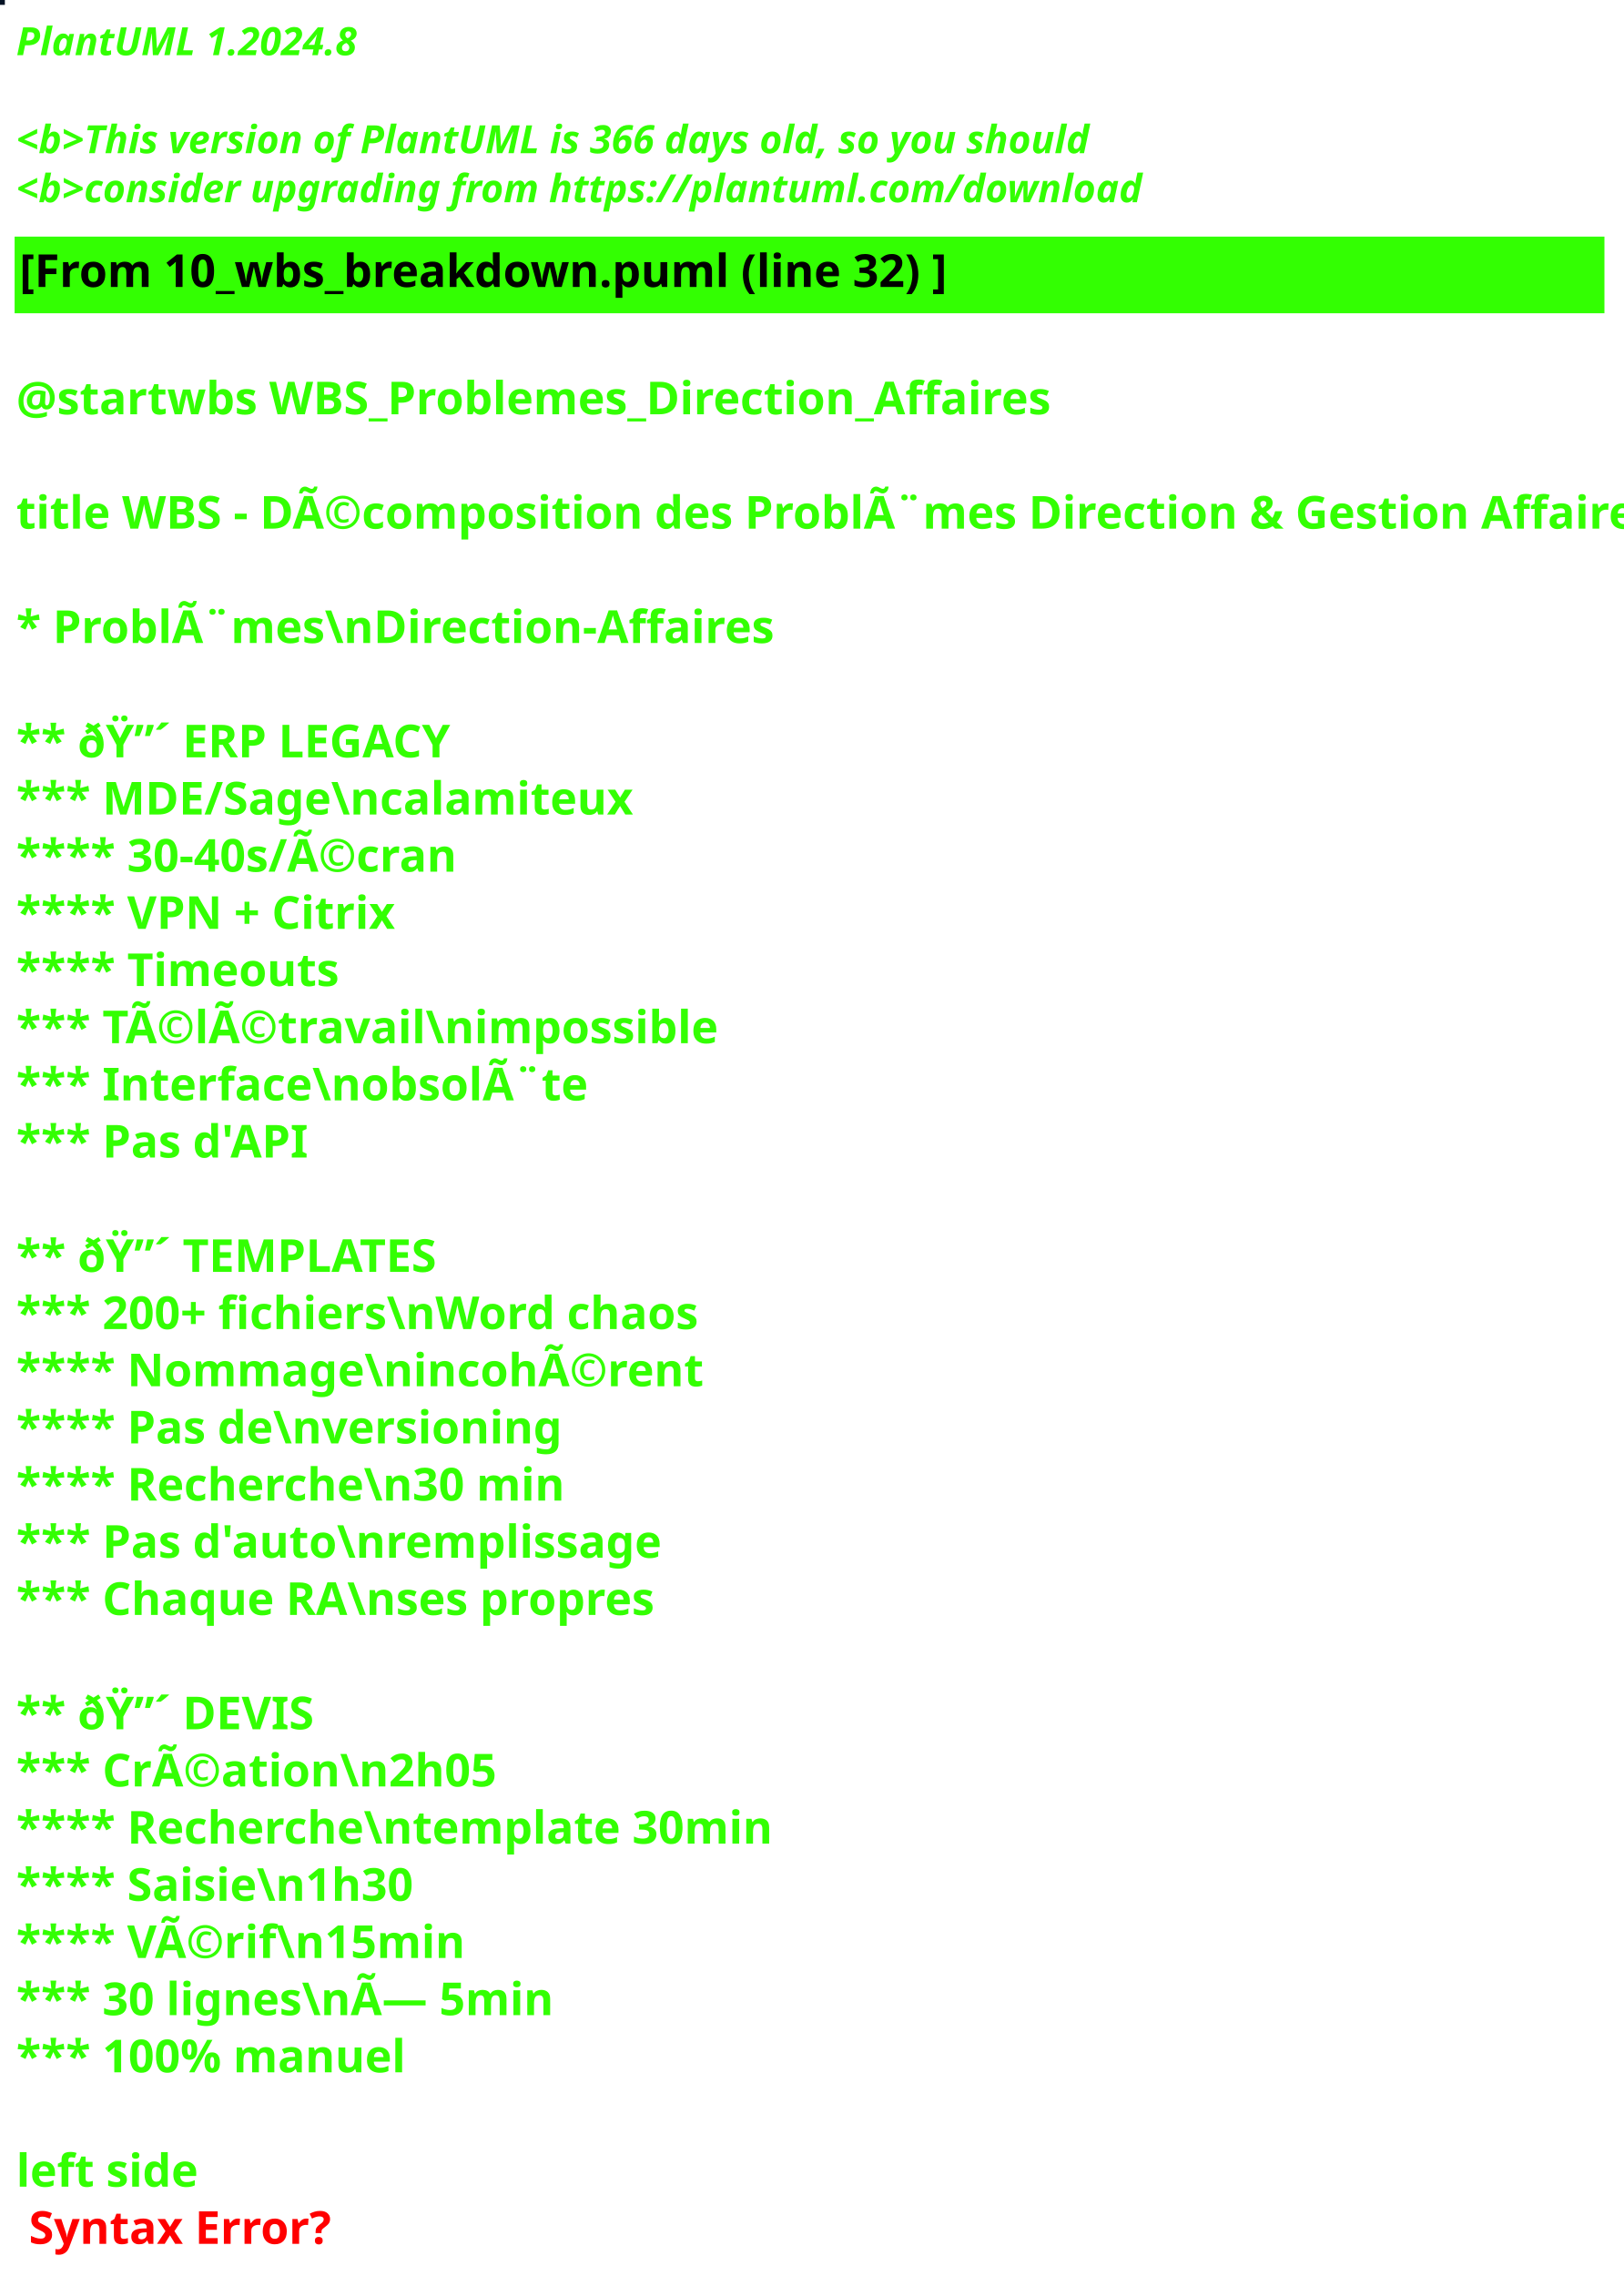
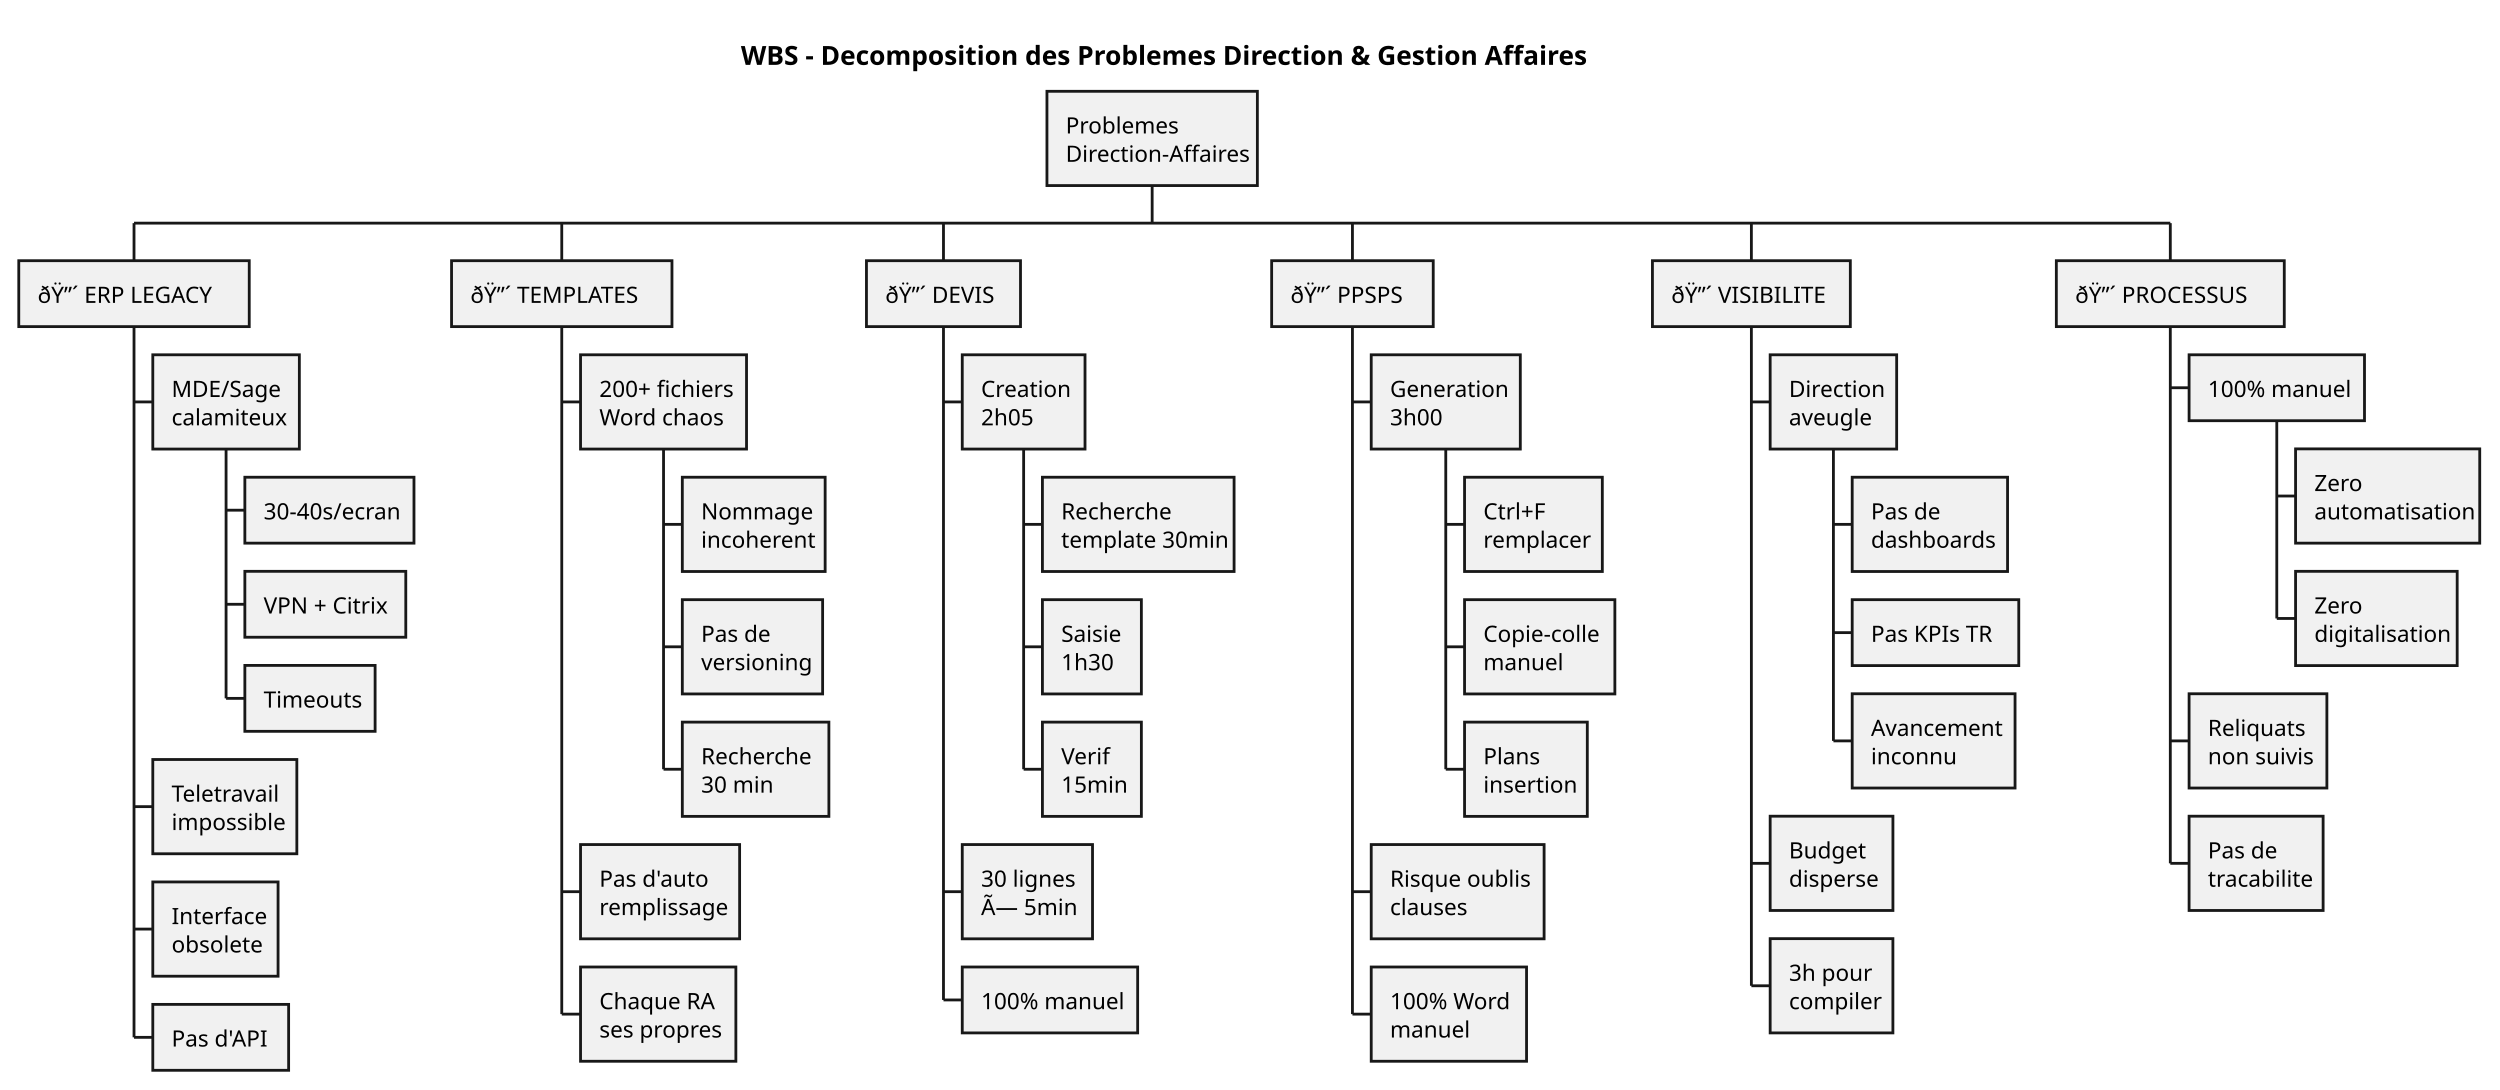
- <svg xmlns="http://www.w3.org/2000/svg" contentStyleType="text/css" height="701px" preserveAspectRatio="none" style="width:500px;height:701px;background:#000000;" version="1.1" viewBox="0 0 500 701" width="500px" zoomAndPan="magnify">
+ <svg xmlns="http://www.w3.org/2000/svg" contentStyleType="text/css" height="580px" preserveAspectRatio="none" style="width:1331px;height:580px;background:#FFFFFF;" version="1.1" viewBox="0 0 1331 580" width="1331px" zoomAndPan="magnify">
  <defs />
  <g>
-     <rect fill="#051325" height="1" style="stroke:#051325;stroke-width:1;" width="1" x="0" y="0" />
-     <text fill="#33FF02" font-family="sans-serif" font-size="12" font-style="italic" font-weight="bold" lengthAdjust="spacing" textLength="105.375" x="5" y="17">PlantUML 1.2024.8</text>
-     <text fill="#33FF02" font-family="sans-serif" font-size="12" font-style="italic" font-weight="bold" lengthAdjust="spacing" textLength="3.334" x="5" y="32.094"> </text>
-     <text fill="#33FF02" font-family="sans-serif" font-size="12" font-style="italic" font-weight="bold" lengthAdjust="spacing" textLength="342.07" x="5" y="47.188">&lt;b&gt;This version of PlantUML is 366 days old, so you should</text>
-     <text fill="#33FF02" font-family="sans-serif" font-size="12" font-style="italic" font-weight="bold" lengthAdjust="spacing" textLength="344.01" x="5" y="62.281">&lt;b&gt;consider upgrading from https://plantuml.com/download</text>
-     <rect fill="#33FF02" height="22.609" style="stroke:#33FF02;stroke-width:1;" width="488.708" x="5" y="73.375" />
-     <text fill="#000000" font-family="sans-serif" font-size="14" font-weight="bold" lengthAdjust="spacing" textLength="278.503" x="6" y="88.375">[From 10_wbs_breakdown.puml (line 32) ]</text>
-     <text fill="#33FF02" font-family="sans-serif" font-size="14" font-weight="bold" lengthAdjust="spacing" textLength="3.89" x="5" y="109.984"> </text>
-     <text fill="#33FF02" font-family="sans-serif" font-size="14" font-weight="bold" lengthAdjust="spacing" textLength="315.526" x="5" y="127.594">@startwbs WBS_Problemes_Direction_Affaires</text>
-     <text fill="#33FF02" font-family="sans-serif" font-size="14" font-weight="bold" lengthAdjust="spacing" textLength="3.89" x="5" y="145.203"> </text>
-     <text fill="#33FF02" font-family="sans-serif" font-size="14" font-weight="bold" lengthAdjust="spacing" textLength="488.708" x="5" y="162.812">title WBS - DÃ©composition des ProblÃ¨mes Direction &amp; Gestion Affaires</text>
-     <text fill="#33FF02" font-family="sans-serif" font-size="14" font-weight="bold" lengthAdjust="spacing" textLength="3.89" x="5" y="180.422"> </text>
-     <text fill="#33FF02" font-family="sans-serif" font-size="14" font-weight="bold" lengthAdjust="spacing" textLength="217.82" x="5" y="198.031">* ProblÃ¨mes\nDirection-Affaires</text>
-     <text fill="#33FF02" font-family="sans-serif" font-size="14" font-weight="bold" lengthAdjust="spacing" textLength="3.89" x="5" y="215.641"> </text>
-     <text fill="#33FF02" font-family="sans-serif" font-size="14" font-weight="bold" lengthAdjust="spacing" textLength="139.241" x="5" y="233.25">** ðŸ”´ ERP LEGACY</text>
-     <text fill="#33FF02" font-family="sans-serif" font-size="14" font-weight="bold" lengthAdjust="spacing" textLength="173.51" x="5" y="250.859">*** MDE/Sage\ncalamiteux</text>
-     <text fill="#33FF02" font-family="sans-serif" font-size="14" font-weight="bold" lengthAdjust="spacing" textLength="123.163" x="5" y="268.469">**** 30-40s/Ã©cran</text>
-     <text fill="#33FF02" font-family="sans-serif" font-size="14" font-weight="bold" lengthAdjust="spacing" textLength="106.21" x="5" y="286.078">**** VPN + Citrix</text>
-     <text fill="#33FF02" font-family="sans-serif" font-size="14" font-weight="bold" lengthAdjust="spacing" textLength="87.91" x="5" y="303.688">**** Timeouts</text>
-     <text fill="#33FF02" font-family="sans-serif" font-size="14" font-weight="bold" lengthAdjust="spacing" textLength="200.348" x="5" y="321.297">*** TÃ©lÃ©travail\nimpossible</text>
-     <text fill="#33FF02" font-family="sans-serif" font-size="14" font-weight="bold" lengthAdjust="spacing" textLength="155.586" x="5" y="338.906">*** Interface\nobsolÃ¨te</text>
-     <text fill="#33FF02" font-family="sans-serif" font-size="14" font-weight="bold" lengthAdjust="spacing" textLength="84.253" x="5" y="356.516">*** Pas d'API</text>
-     <text fill="#33FF02" font-family="sans-serif" font-size="14" font-weight="bold" lengthAdjust="spacing" textLength="3.89" x="5" y="374.125"> </text>
-     <text fill="#33FF02" font-family="sans-serif" font-size="14" font-weight="bold" lengthAdjust="spacing" textLength="133.007" x="5" y="391.734">** ðŸ”´ TEMPLATES</text>
-     <text fill="#33FF02" font-family="sans-serif" font-size="14" font-weight="bold" lengthAdjust="spacing" textLength="198.017" x="5" y="409.344">*** 200+ fichiers\nWord chaos</text>
-     <text fill="#33FF02" font-family="sans-serif" font-size="14" font-weight="bold" lengthAdjust="spacing" textLength="190.012" x="5" y="426.953">**** Nommage\nincohÃ©rent</text>
-     <text fill="#33FF02" font-family="sans-serif" font-size="14" font-weight="bold" lengthAdjust="spacing" textLength="154.055" x="5" y="444.562">**** Pas de\nversioning</text>
-     <text fill="#33FF02" font-family="sans-serif" font-size="14" font-weight="bold" lengthAdjust="spacing" textLength="154.068" x="5" y="462.172">**** Recherche\n30 min</text>
-     <text fill="#33FF02" font-family="sans-serif" font-size="14" font-weight="bold" lengthAdjust="spacing" textLength="184.618" x="5" y="479.781">*** Pas d'auto\nremplissage</text>
-     <text fill="#33FF02" font-family="sans-serif" font-size="14" font-weight="bold" lengthAdjust="spacing" textLength="187.496" x="5" y="497.391">*** Chaque RA\nses propres</text>
-     <text fill="#33FF02" font-family="sans-serif" font-size="14" font-weight="bold" lengthAdjust="spacing" textLength="3.89" x="5" y="515"> </text>
-     <text fill="#33FF02" font-family="sans-serif" font-size="14" font-weight="bold" lengthAdjust="spacing" textLength="90.241" x="5" y="532.609">** ðŸ”´ DEVIS</text>
-     <text fill="#33FF02" font-family="sans-serif" font-size="14" font-weight="bold" lengthAdjust="spacing" textLength="134.012" x="5" y="550.219">*** CrÃ©ation\n2h05</text>
-     <text fill="#33FF02" font-family="sans-serif" font-size="14" font-weight="bold" lengthAdjust="spacing" textLength="211.641" x="5" y="567.828">**** Recherche\ntemplate 30min</text>
-     <text fill="#33FF02" font-family="sans-serif" font-size="14" font-weight="bold" lengthAdjust="spacing" textLength="110.51" x="5" y="585.438">**** Saisie\n1h30</text>
-     <text fill="#33FF02" font-family="sans-serif" font-size="14" font-weight="bold" lengthAdjust="spacing" textLength="122.35" x="5" y="603.047">**** VÃ©rif\n15min</text>
-     <text fill="#33FF02" font-family="sans-serif" font-size="14" font-weight="bold" lengthAdjust="spacing" textLength="153.706" x="5" y="620.656">*** 30 lignes\nÃ— 5min</text>
-     <text fill="#33FF02" font-family="sans-serif" font-size="14" font-weight="bold" lengthAdjust="spacing" textLength="108.944" x="5" y="638.266">*** 100% manuel</text>
-     <text fill="#33FF02" font-family="sans-serif" font-size="14" font-weight="bold" lengthAdjust="spacing" textLength="3.89" x="5" y="655.875"> </text>
-     <text fill="#33FF02" font-family="sans-serif" font-size="14" font-weight="bold" lengthAdjust="spacing" text-decoration="wavy underline" textLength="52.903" x="5" y="673.484">left side</text>
-     <text fill="#FF0000" font-family="sans-serif" font-size="14" font-weight="bold" lengthAdjust="spacing" textLength="92.586" x="8.89" y="691.094">Syntax Error?</text>
+     <text fill="#000000" font-family="sans-serif" font-size="14" font-weight="bold" lengthAdjust="spacing" textLength="440.303" x="394.454" y="34.533">WBS - Decomposition des Problemes Direction &amp; Gestion Affaires</text>
+     <line style="stroke:#181818;stroke-width:1.5;" x1="71.349" x2="71.349" y1="118.797" y2="138.797" />
+     <rect fill="#F1F1F1" height="35.094" style="stroke:#181818;stroke-width:1.5;" width="122.697" x="10" y="138.797" />
+     <text fill="#000000" font-family="sans-serif" font-size="12" lengthAdjust="spacing" textLength="102.697" x="20" y="161.254">ðŸ”´ ERP LEGACY</text>
+     <line style="stroke:#181818;stroke-width:1.5;" x1="71.349" x2="81.349" y1="213.984" y2="213.984" />
+     <rect fill="#F1F1F1" height="50.188" style="stroke:#181818;stroke-width:1.5;" width="78.025" x="81.349" y="188.891" />
+     <text fill="#000000" font-family="sans-serif" font-size="12" lengthAdjust="spacing" textLength="58.025" x="91.349" y="211.348">MDE/Sage</text>
+     <text fill="#000000" font-family="sans-serif" font-size="12" lengthAdjust="spacing" textLength="57.357" x="91.349" y="226.441">calamiteux</text>
+     <line style="stroke:#181818;stroke-width:1.5;" x1="120.361" x2="130.361" y1="271.625" y2="271.625" />
+     <rect fill="#F1F1F1" height="35.094" style="stroke:#181818;stroke-width:1.5;" width="90.043" x="130.361" y="254.078" />
+     <text fill="#000000" font-family="sans-serif" font-size="12" lengthAdjust="spacing" textLength="70.043" x="140.361" y="276.535">30-40s/ecran</text>
+     <line style="stroke:#181818;stroke-width:1.5;" x1="120.361" x2="130.361" y1="321.719" y2="321.719" />
+     <rect fill="#F1F1F1" height="35.094" style="stroke:#181818;stroke-width:1.5;" width="85.678" x="130.361" y="304.172" />
+     <text fill="#000000" font-family="sans-serif" font-size="12" lengthAdjust="spacing" textLength="65.678" x="140.361" y="326.629">VPN + Citrix</text>
+     <line style="stroke:#181818;stroke-width:1.5;" x1="120.361" x2="130.361" y1="371.812" y2="371.812" />
+     <rect fill="#F1F1F1" height="35.094" style="stroke:#181818;stroke-width:1.5;" width="69.348" x="130.361" y="354.266" />
+     <text fill="#000000" font-family="sans-serif" font-size="12" lengthAdjust="spacing" textLength="49.348" x="140.361" y="376.723">Timeouts</text>
+     <line style="stroke:#181818;stroke-width:1.5;" x1="120.361" x2="120.361" y1="239.078" y2="371.812" />
+     <line style="stroke:#181818;stroke-width:1.5;" x1="71.349" x2="81.349" y1="429.453" y2="429.453" />
+     <rect fill="#F1F1F1" height="50.188" style="stroke:#181818;stroke-width:1.5;" width="76.689" x="81.349" y="404.359" />
+     <text fill="#000000" font-family="sans-serif" font-size="12" lengthAdjust="spacing" textLength="55.353" x="91.349" y="426.816">Teletravail</text>
+     <text fill="#000000" font-family="sans-serif" font-size="12" lengthAdjust="spacing" textLength="56.69" x="91.349" y="441.91">impossible</text>
+     <line style="stroke:#181818;stroke-width:1.5;" x1="71.349" x2="81.349" y1="494.641" y2="494.641" />
+     <rect fill="#F1F1F1" height="50.188" style="stroke:#181818;stroke-width:1.5;" width="66.693" x="81.349" y="469.547" />
+     <text fill="#000000" font-family="sans-serif" font-size="12" lengthAdjust="spacing" textLength="46.693" x="91.349" y="492.004">Interface</text>
+     <text fill="#000000" font-family="sans-serif" font-size="12" lengthAdjust="spacing" textLength="45.369" x="91.349" y="507.098">obsolete</text>
+     <line style="stroke:#181818;stroke-width:1.5;" x1="71.349" x2="81.349" y1="552.281" y2="552.281" />
+     <rect fill="#F1F1F1" height="35.094" style="stroke:#181818;stroke-width:1.5;" width="72.318" x="81.349" y="534.734" />
+     <text fill="#000000" font-family="sans-serif" font-size="12" lengthAdjust="spacing" textLength="52.318" x="91.349" y="557.191">Pas d'API</text>
+     <line style="stroke:#181818;stroke-width:1.5;" x1="71.349" x2="71.349" y1="173.891" y2="552.281" />
+     <line style="stroke:#181818;stroke-width:1.5;" x1="299.081" x2="299.081" y1="118.797" y2="138.797" />
+     <rect fill="#F1F1F1" height="35.094" style="stroke:#181818;stroke-width:1.5;" width="117.353" x="240.404" y="138.797" />
+     <text fill="#000000" font-family="sans-serif" font-size="12" lengthAdjust="spacing" textLength="97.353" x="250.404" y="161.254">ðŸ”´ TEMPLATES</text>
+     <line style="stroke:#181818;stroke-width:1.5;" x1="299.081" x2="309.081" y1="213.984" y2="213.984" />
+     <rect fill="#F1F1F1" height="50.188" style="stroke:#181818;stroke-width:1.5;" width="88.373" x="309.081" y="188.891" />
+     <text fill="#000000" font-family="sans-serif" font-size="12" lengthAdjust="spacing" textLength="68.373" x="319.081" y="211.348">200+ fichiers</text>
+     <text fill="#000000" font-family="sans-serif" font-size="12" lengthAdjust="spacing" textLength="64.025" x="319.081" y="226.441">Word chaos</text>
+     <line style="stroke:#181818;stroke-width:1.5;" x1="353.268" x2="363.268" y1="279.172" y2="279.172" />
+     <rect fill="#F1F1F1" height="50.188" style="stroke:#181818;stroke-width:1.5;" width="76.039" x="363.268" y="254.078" />
+     <text fill="#000000" font-family="sans-serif" font-size="12" lengthAdjust="spacing" textLength="55.353" x="373.268" y="276.535">Nommage</text>
+     <text fill="#000000" font-family="sans-serif" font-size="12" lengthAdjust="spacing" textLength="56.039" x="373.268" y="291.629">incoherent</text>
+     <line style="stroke:#181818;stroke-width:1.5;" x1="353.268" x2="363.268" y1="344.359" y2="344.359" />
+     <rect fill="#F1F1F1" height="50.188" style="stroke:#181818;stroke-width:1.5;" width="74.697" x="363.268" y="319.266" />
+     <text fill="#000000" font-family="sans-serif" font-size="12" lengthAdjust="spacing" textLength="37.359" x="373.268" y="341.723">Pas de</text>
+     <text fill="#000000" font-family="sans-serif" font-size="12" lengthAdjust="spacing" textLength="54.697" x="373.268" y="356.816">versioning</text>
+     <line style="stroke:#181818;stroke-width:1.5;" x1="353.268" x2="363.268" y1="409.547" y2="409.547" />
+     <rect fill="#F1F1F1" height="50.188" style="stroke:#181818;stroke-width:1.5;" width="78.031" x="363.268" y="384.453" />
+     <text fill="#000000" font-family="sans-serif" font-size="12" lengthAdjust="spacing" textLength="58.031" x="373.268" y="406.91">Recherche</text>
+     <text fill="#000000" font-family="sans-serif" font-size="12" lengthAdjust="spacing" textLength="36.018" x="373.268" y="422.004">30 min</text>
+     <line style="stroke:#181818;stroke-width:1.5;" x1="353.268" x2="353.268" y1="239.078" y2="409.547" />
+     <line style="stroke:#181818;stroke-width:1.5;" x1="299.081" x2="309.081" y1="474.734" y2="474.734" />
+     <rect fill="#F1F1F1" height="50.188" style="stroke:#181818;stroke-width:1.5;" width="84.693" x="309.081" y="449.641" />
+     <text fill="#000000" font-family="sans-serif" font-size="12" lengthAdjust="spacing" textLength="56.332" x="319.081" y="472.098">Pas d'auto</text>
+     <text fill="#000000" font-family="sans-serif" font-size="12" lengthAdjust="spacing" textLength="64.693" x="319.081" y="487.191">remplissage</text>
+     <line style="stroke:#181818;stroke-width:1.5;" x1="299.081" x2="309.081" y1="539.922" y2="539.922" />
+     <rect fill="#F1F1F1" height="50.188" style="stroke:#181818;stroke-width:1.5;" width="82.695" x="309.081" y="514.828" />
+     <text fill="#000000" font-family="sans-serif" font-size="12" lengthAdjust="spacing" textLength="62.039" x="319.081" y="537.285">Chaque RA</text>
+     <text fill="#000000" font-family="sans-serif" font-size="12" lengthAdjust="spacing" textLength="62.695" x="319.081" y="552.379">ses propres</text>
+     <line style="stroke:#181818;stroke-width:1.5;" x1="299.081" x2="299.081" y1="173.891" y2="539.922" />
+     <line style="stroke:#181818;stroke-width:1.5;" x1="502.307" x2="502.307" y1="118.797" y2="138.797" />
+     <rect fill="#F1F1F1" height="35.094" style="stroke:#181818;stroke-width:1.5;" width="82.016" x="461.299" y="138.797" />
+     <text fill="#000000" font-family="sans-serif" font-size="12" lengthAdjust="spacing" textLength="62.016" x="471.299" y="161.254">ðŸ”´ DEVIS</text>
+     <line style="stroke:#181818;stroke-width:1.5;" x1="502.307" x2="512.307" y1="213.984" y2="213.984" />
+     <rect fill="#F1F1F1" height="50.188" style="stroke:#181818;stroke-width:1.5;" width="65.357" x="512.307" y="188.891" />
+     <text fill="#000000" font-family="sans-serif" font-size="12" lengthAdjust="spacing" textLength="45.357" x="522.307" y="211.348">Creation</text>
+     <text fill="#000000" font-family="sans-serif" font-size="12" lengthAdjust="spacing" textLength="26.695" x="522.307" y="226.441">2h05</text>
+     <line style="stroke:#181818;stroke-width:1.5;" x1="544.985" x2="554.985" y1="279.172" y2="279.172" />
+     <rect fill="#F1F1F1" height="50.188" style="stroke:#181818;stroke-width:1.5;" width="102.043" x="554.985" y="254.078" />
+     <text fill="#000000" font-family="sans-serif" font-size="12" lengthAdjust="spacing" textLength="58.031" x="564.985" y="276.535">Recherche</text>
+     <text fill="#000000" font-family="sans-serif" font-size="12" lengthAdjust="spacing" textLength="82.043" x="564.985" y="291.629">template 30min</text>
+     <line style="stroke:#181818;stroke-width:1.5;" x1="544.985" x2="554.985" y1="344.359" y2="344.359" />
+     <rect fill="#F1F1F1" height="50.188" style="stroke:#181818;stroke-width:1.5;" width="52.684" x="554.985" y="319.266" />
+     <text fill="#000000" font-family="sans-serif" font-size="12" lengthAdjust="spacing" textLength="32.684" x="564.985" y="341.723">Saisie</text>
+     <text fill="#000000" font-family="sans-serif" font-size="12" lengthAdjust="spacing" textLength="26.695" x="564.985" y="356.816">1h30</text>
+     <line style="stroke:#181818;stroke-width:1.5;" x1="544.985" x2="554.985" y1="409.547" y2="409.547" />
+     <rect fill="#F1F1F1" height="50.188" style="stroke:#181818;stroke-width:1.5;" width="52.684" x="554.985" y="384.453" />
+     <text fill="#000000" font-family="sans-serif" font-size="12" lengthAdjust="spacing" textLength="24.674" x="564.985" y="406.91">Verif</text>
+     <text fill="#000000" font-family="sans-serif" font-size="12" lengthAdjust="spacing" textLength="32.684" x="564.985" y="422.004">15min</text>
+     <line style="stroke:#181818;stroke-width:1.5;" x1="544.985" x2="544.985" y1="239.078" y2="409.547" />
+     <line style="stroke:#181818;stroke-width:1.5;" x1="502.307" x2="512.307" y1="474.734" y2="474.734" />
+     <rect fill="#F1F1F1" height="50.188" style="stroke:#181818;stroke-width:1.5;" width="69.348" x="512.307" y="449.641" />
+     <text fill="#000000" font-family="sans-serif" font-size="12" lengthAdjust="spacing" textLength="48.035" x="522.307" y="472.098">30 lignes</text>
+     <text fill="#000000" font-family="sans-serif" font-size="12" lengthAdjust="spacing" textLength="49.348" x="522.307" y="487.191">Ã— 5min</text>
+     <line style="stroke:#181818;stroke-width:1.5;" x1="502.307" x2="512.307" y1="532.375" y2="532.375" />
+     <rect fill="#F1F1F1" height="35.094" style="stroke:#181818;stroke-width:1.5;" width="93.383" x="512.307" y="514.828" />
+     <text fill="#000000" font-family="sans-serif" font-size="12" lengthAdjust="spacing" textLength="73.383" x="522.307" y="537.285">100% manuel</text>
+     <line style="stroke:#181818;stroke-width:1.5;" x1="502.307" x2="502.307" y1="173.891" y2="532.375" />
+     <line style="stroke:#181818;stroke-width:1.5;" x1="720.04" x2="720.04" y1="118.797" y2="138.797" />
+     <rect fill="#F1F1F1" height="35.094" style="stroke:#181818;stroke-width:1.5;" width="86.023" x="677.028" y="138.797" />
+     <text fill="#000000" font-family="sans-serif" font-size="12" lengthAdjust="spacing" textLength="66.023" x="687.028" y="161.254">ðŸ”´ PPSPS</text>
+     <line style="stroke:#181818;stroke-width:1.5;" x1="720.04" x2="730.04" y1="213.984" y2="213.984" />
+     <rect fill="#F1F1F1" height="50.188" style="stroke:#181818;stroke-width:1.5;" width="79.373" x="730.04" y="188.891" />
+     <text fill="#000000" font-family="sans-serif" font-size="12" lengthAdjust="spacing" textLength="59.373" x="740.04" y="211.348">Generation</text>
+     <text fill="#000000" font-family="sans-serif" font-size="12" lengthAdjust="spacing" textLength="26.695" x="740.04" y="226.441">3h00</text>
+     <line style="stroke:#181818;stroke-width:1.5;" x1="769.727" x2="779.727" y1="279.172" y2="279.172" />
+     <rect fill="#F1F1F1" height="50.188" style="stroke:#181818;stroke-width:1.5;" width="73.35" x="779.727" y="254.078" />
+     <text fill="#000000" font-family="sans-serif" font-size="12" lengthAdjust="spacing" textLength="33" x="789.727" y="276.535">Ctrl+F</text>
+     <text fill="#000000" font-family="sans-serif" font-size="12" lengthAdjust="spacing" textLength="53.35" x="789.727" y="291.629">remplacer</text>
+     <line style="stroke:#181818;stroke-width:1.5;" x1="769.727" x2="779.727" y1="344.359" y2="344.359" />
+     <rect fill="#F1F1F1" height="50.188" style="stroke:#181818;stroke-width:1.5;" width="80.029" x="779.727" y="319.266" />
+     <text fill="#000000" font-family="sans-serif" font-size="12" lengthAdjust="spacing" textLength="60.029" x="789.727" y="341.723">Copie-colle</text>
+     <text fill="#000000" font-family="sans-serif" font-size="12" lengthAdjust="spacing" textLength="39.357" x="789.727" y="356.816">manuel</text>
+     <line style="stroke:#181818;stroke-width:1.5;" x1="769.727" x2="779.727" y1="409.547" y2="409.547" />
+     <rect fill="#F1F1F1" height="50.188" style="stroke:#181818;stroke-width:1.5;" width="65.357" x="779.727" y="384.453" />
+     <text fill="#000000" font-family="sans-serif" font-size="12" lengthAdjust="spacing" textLength="30.018" x="789.727" y="406.91">Plans</text>
+     <text fill="#000000" font-family="sans-serif" font-size="12" lengthAdjust="spacing" textLength="45.357" x="789.727" y="422.004">insertion</text>
+     <line style="stroke:#181818;stroke-width:1.5;" x1="769.727" x2="769.727" y1="239.078" y2="409.547" />
+     <line style="stroke:#181818;stroke-width:1.5;" x1="720.04" x2="730.04" y1="474.734" y2="474.734" />
+     <rect fill="#F1F1F1" height="50.188" style="stroke:#181818;stroke-width:1.5;" width="92.041" x="730.04" y="449.641" />
+     <text fill="#000000" font-family="sans-serif" font-size="12" lengthAdjust="spacing" textLength="72.041" x="740.04" y="472.098">Risque oublis</text>
+     <text fill="#000000" font-family="sans-serif" font-size="12" lengthAdjust="spacing" textLength="40.688" x="740.04" y="487.191">clauses</text>
+     <line style="stroke:#181818;stroke-width:1.5;" x1="720.04" x2="730.04" y1="539.922" y2="539.922" />
+     <rect fill="#F1F1F1" height="50.188" style="stroke:#181818;stroke-width:1.5;" width="82.695" x="730.04" y="514.828" />
+     <text fill="#000000" font-family="sans-serif" font-size="12" lengthAdjust="spacing" textLength="62.695" x="740.04" y="537.285">100% Word</text>
+     <text fill="#000000" font-family="sans-serif" font-size="12" lengthAdjust="spacing" textLength="39.357" x="740.04" y="552.379">manuel</text>
+     <line style="stroke:#181818;stroke-width:1.5;" x1="720.04" x2="720.04" y1="173.891" y2="539.922" />
+     <line style="stroke:#181818;stroke-width:1.5;" x1="932.436" x2="932.436" y1="118.797" y2="138.797" />
+     <rect fill="#F1F1F1" height="35.094" style="stroke:#181818;stroke-width:1.5;" width="105.359" x="879.756" y="138.797" />
+     <text fill="#000000" font-family="sans-serif" font-size="12" lengthAdjust="spacing" textLength="85.359" x="889.756" y="161.254">ðŸ”´ VISIBILITE</text>
+     <line style="stroke:#181818;stroke-width:1.5;" x1="932.436" x2="942.436" y1="213.984" y2="213.984" />
+     <rect fill="#F1F1F1" height="50.188" style="stroke:#181818;stroke-width:1.5;" width="67.35" x="942.436" y="188.891" />
+     <text fill="#000000" font-family="sans-serif" font-size="12" lengthAdjust="spacing" textLength="47.35" x="952.436" y="211.348">Direction</text>
+     <text fill="#000000" font-family="sans-serif" font-size="12" lengthAdjust="spacing" textLength="42.035" x="952.436" y="226.441">aveugle</text>
+     <line style="stroke:#181818;stroke-width:1.5;" x1="976.11" x2="986.11" y1="279.172" y2="279.172" />
+     <rect fill="#F1F1F1" height="50.188" style="stroke:#181818;stroke-width:1.5;" width="82.713" x="986.11" y="254.078" />
+     <text fill="#000000" font-family="sans-serif" font-size="12" lengthAdjust="spacing" textLength="37.359" x="996.11" y="276.535">Pas de</text>
+     <text fill="#000000" font-family="sans-serif" font-size="12" lengthAdjust="spacing" textLength="62.713" x="996.11" y="291.629">dashboards</text>
+     <line style="stroke:#181818;stroke-width:1.5;" x1="976.11" x2="986.11" y1="336.812" y2="336.812" />
+     <rect fill="#F1F1F1" height="35.094" style="stroke:#181818;stroke-width:1.5;" width="88.684" x="986.11" y="319.266" />
+     <text fill="#000000" font-family="sans-serif" font-size="12" lengthAdjust="spacing" textLength="68.684" x="996.11" y="341.723">Pas KPIs TR</text>
+     <line style="stroke:#181818;stroke-width:1.5;" x1="976.11" x2="986.11" y1="394.453" y2="394.453" />
+     <rect fill="#F1F1F1" height="50.188" style="stroke:#181818;stroke-width:1.5;" width="86.703" x="986.11" y="369.359" />
+     <text fill="#000000" font-family="sans-serif" font-size="12" lengthAdjust="spacing" textLength="66.703" x="996.11" y="391.816">Avancement</text>
+     <text fill="#000000" font-family="sans-serif" font-size="12" lengthAdjust="spacing" textLength="42.035" x="996.11" y="406.91">inconnu</text>
+     <line style="stroke:#181818;stroke-width:1.5;" x1="976.11" x2="976.11" y1="239.078" y2="394.453" />
+     <line style="stroke:#181818;stroke-width:1.5;" x1="932.436" x2="942.436" y1="459.641" y2="459.641" />
+     <rect fill="#F1F1F1" height="50.188" style="stroke:#181818;stroke-width:1.5;" width="65.357" x="942.436" y="434.547" />
+     <text fill="#000000" font-family="sans-serif" font-size="12" lengthAdjust="spacing" textLength="38.033" x="952.436" y="457.004">Budget</text>
+     <text fill="#000000" font-family="sans-serif" font-size="12" lengthAdjust="spacing" textLength="45.357" x="952.436" y="472.098">disperse</text>
+     <line style="stroke:#181818;stroke-width:1.5;" x1="932.436" x2="942.436" y1="524.828" y2="524.828" />
+     <rect fill="#F1F1F1" height="50.188" style="stroke:#181818;stroke-width:1.5;" width="65.346" x="942.436" y="499.734" />
+     <text fill="#000000" font-family="sans-serif" font-size="12" lengthAdjust="spacing" textLength="40.699" x="952.436" y="522.191">3h pour</text>
+     <text fill="#000000" font-family="sans-serif" font-size="12" lengthAdjust="spacing" textLength="45.346" x="952.436" y="537.285">compiler</text>
+     <line style="stroke:#181818;stroke-width:1.5;" x1="932.436" x2="932.436" y1="173.891" y2="524.828" />
+     <line style="stroke:#181818;stroke-width:1.5;" x1="1155.472" x2="1155.472" y1="118.797" y2="138.797" />
+     <rect fill="#F1F1F1" height="35.094" style="stroke:#181818;stroke-width:1.5;" width="121.356" x="1094.794" y="138.797" />
+     <text fill="#000000" font-family="sans-serif" font-size="12" lengthAdjust="spacing" textLength="101.356" x="1104.794" y="161.254">ðŸ”´ PROCESSUS</text>
+     <line style="stroke:#181818;stroke-width:1.5;" x1="1155.472" x2="1165.472" y1="206.438" y2="206.438" />
+     <rect fill="#F1F1F1" height="35.094" style="stroke:#181818;stroke-width:1.5;" width="93.383" x="1165.472" y="188.891" />
+     <text fill="#000000" font-family="sans-serif" font-size="12" lengthAdjust="spacing" textLength="73.383" x="1175.472" y="211.348">100% manuel</text>
+     <line style="stroke:#181818;stroke-width:1.5;" x1="1212.163" x2="1222.163" y1="264.078" y2="264.078" />
+     <rect fill="#F1F1F1" height="50.188" style="stroke:#181818;stroke-width:1.5;" width="98.047" x="1222.163" y="238.984" />
+     <text fill="#000000" font-family="sans-serif" font-size="12" lengthAdjust="spacing" textLength="24.674" x="1232.163" y="261.441">Zero</text>
+     <text fill="#000000" font-family="sans-serif" font-size="12" lengthAdjust="spacing" textLength="78.047" x="1232.163" y="276.535">automatisation</text>
+     <line style="stroke:#181818;stroke-width:1.5;" x1="1212.163" x2="1222.163" y1="329.266" y2="329.266" />
+     <rect fill="#F1F1F1" height="50.188" style="stroke:#181818;stroke-width:1.5;" width="86.041" x="1222.163" y="304.172" />
+     <text fill="#000000" font-family="sans-serif" font-size="12" lengthAdjust="spacing" textLength="24.674" x="1232.163" y="326.629">Zero</text>
+     <text fill="#000000" font-family="sans-serif" font-size="12" lengthAdjust="spacing" textLength="66.041" x="1232.163" y="341.723">digitalisation</text>
+     <line style="stroke:#181818;stroke-width:1.5;" x1="1212.163" x2="1212.163" y1="223.984" y2="329.266" />
+     <line style="stroke:#181818;stroke-width:1.5;" x1="1155.472" x2="1165.472" y1="394.453" y2="394.453" />
+     <rect fill="#F1F1F1" height="50.188" style="stroke:#181818;stroke-width:1.5;" width="73.361" x="1165.472" y="369.359" />
+     <text fill="#000000" font-family="sans-serif" font-size="12" lengthAdjust="spacing" textLength="50.027" x="1175.472" y="391.816">Reliquats</text>
+     <text fill="#000000" font-family="sans-serif" font-size="12" lengthAdjust="spacing" textLength="53.361" x="1175.472" y="406.91">non suivis</text>
+     <line style="stroke:#181818;stroke-width:1.5;" x1="1155.472" x2="1165.472" y1="459.641" y2="459.641" />
+     <rect fill="#F1F1F1" height="50.188" style="stroke:#181818;stroke-width:1.5;" width="71.357" x="1165.472" y="434.547" />
+     <text fill="#000000" font-family="sans-serif" font-size="12" lengthAdjust="spacing" textLength="37.359" x="1175.472" y="457.004">Pas de</text>
+     <text fill="#000000" font-family="sans-serif" font-size="12" lengthAdjust="spacing" textLength="51.357" x="1175.472" y="472.098">tracabilite</text>
+     <line style="stroke:#181818;stroke-width:1.5;" x1="1155.472" x2="1155.472" y1="173.891" y2="459.641" />
+     <line style="stroke:#181818;stroke-width:1.5;" x1="71.349" x2="1155.472" y1="118.797" y2="118.797" />
+     <rect fill="#F1F1F1" height="50.188" style="stroke:#181818;stroke-width:1.5;" width="112.027" x="557.396" y="48.609" />
+     <text fill="#000000" font-family="sans-serif" font-size="12" lengthAdjust="spacing" textLength="57.357" x="567.396" y="71.066">Problemes</text>
+     <text fill="#000000" font-family="sans-serif" font-size="12" lengthAdjust="spacing" textLength="92.027" x="567.396" y="86.16">Direction-Affaires</text>
+     <line style="stroke:#181818;stroke-width:1.5;" x1="613.41" x2="613.41" y1="98.797" y2="118.797" />
  </g>
</svg>
